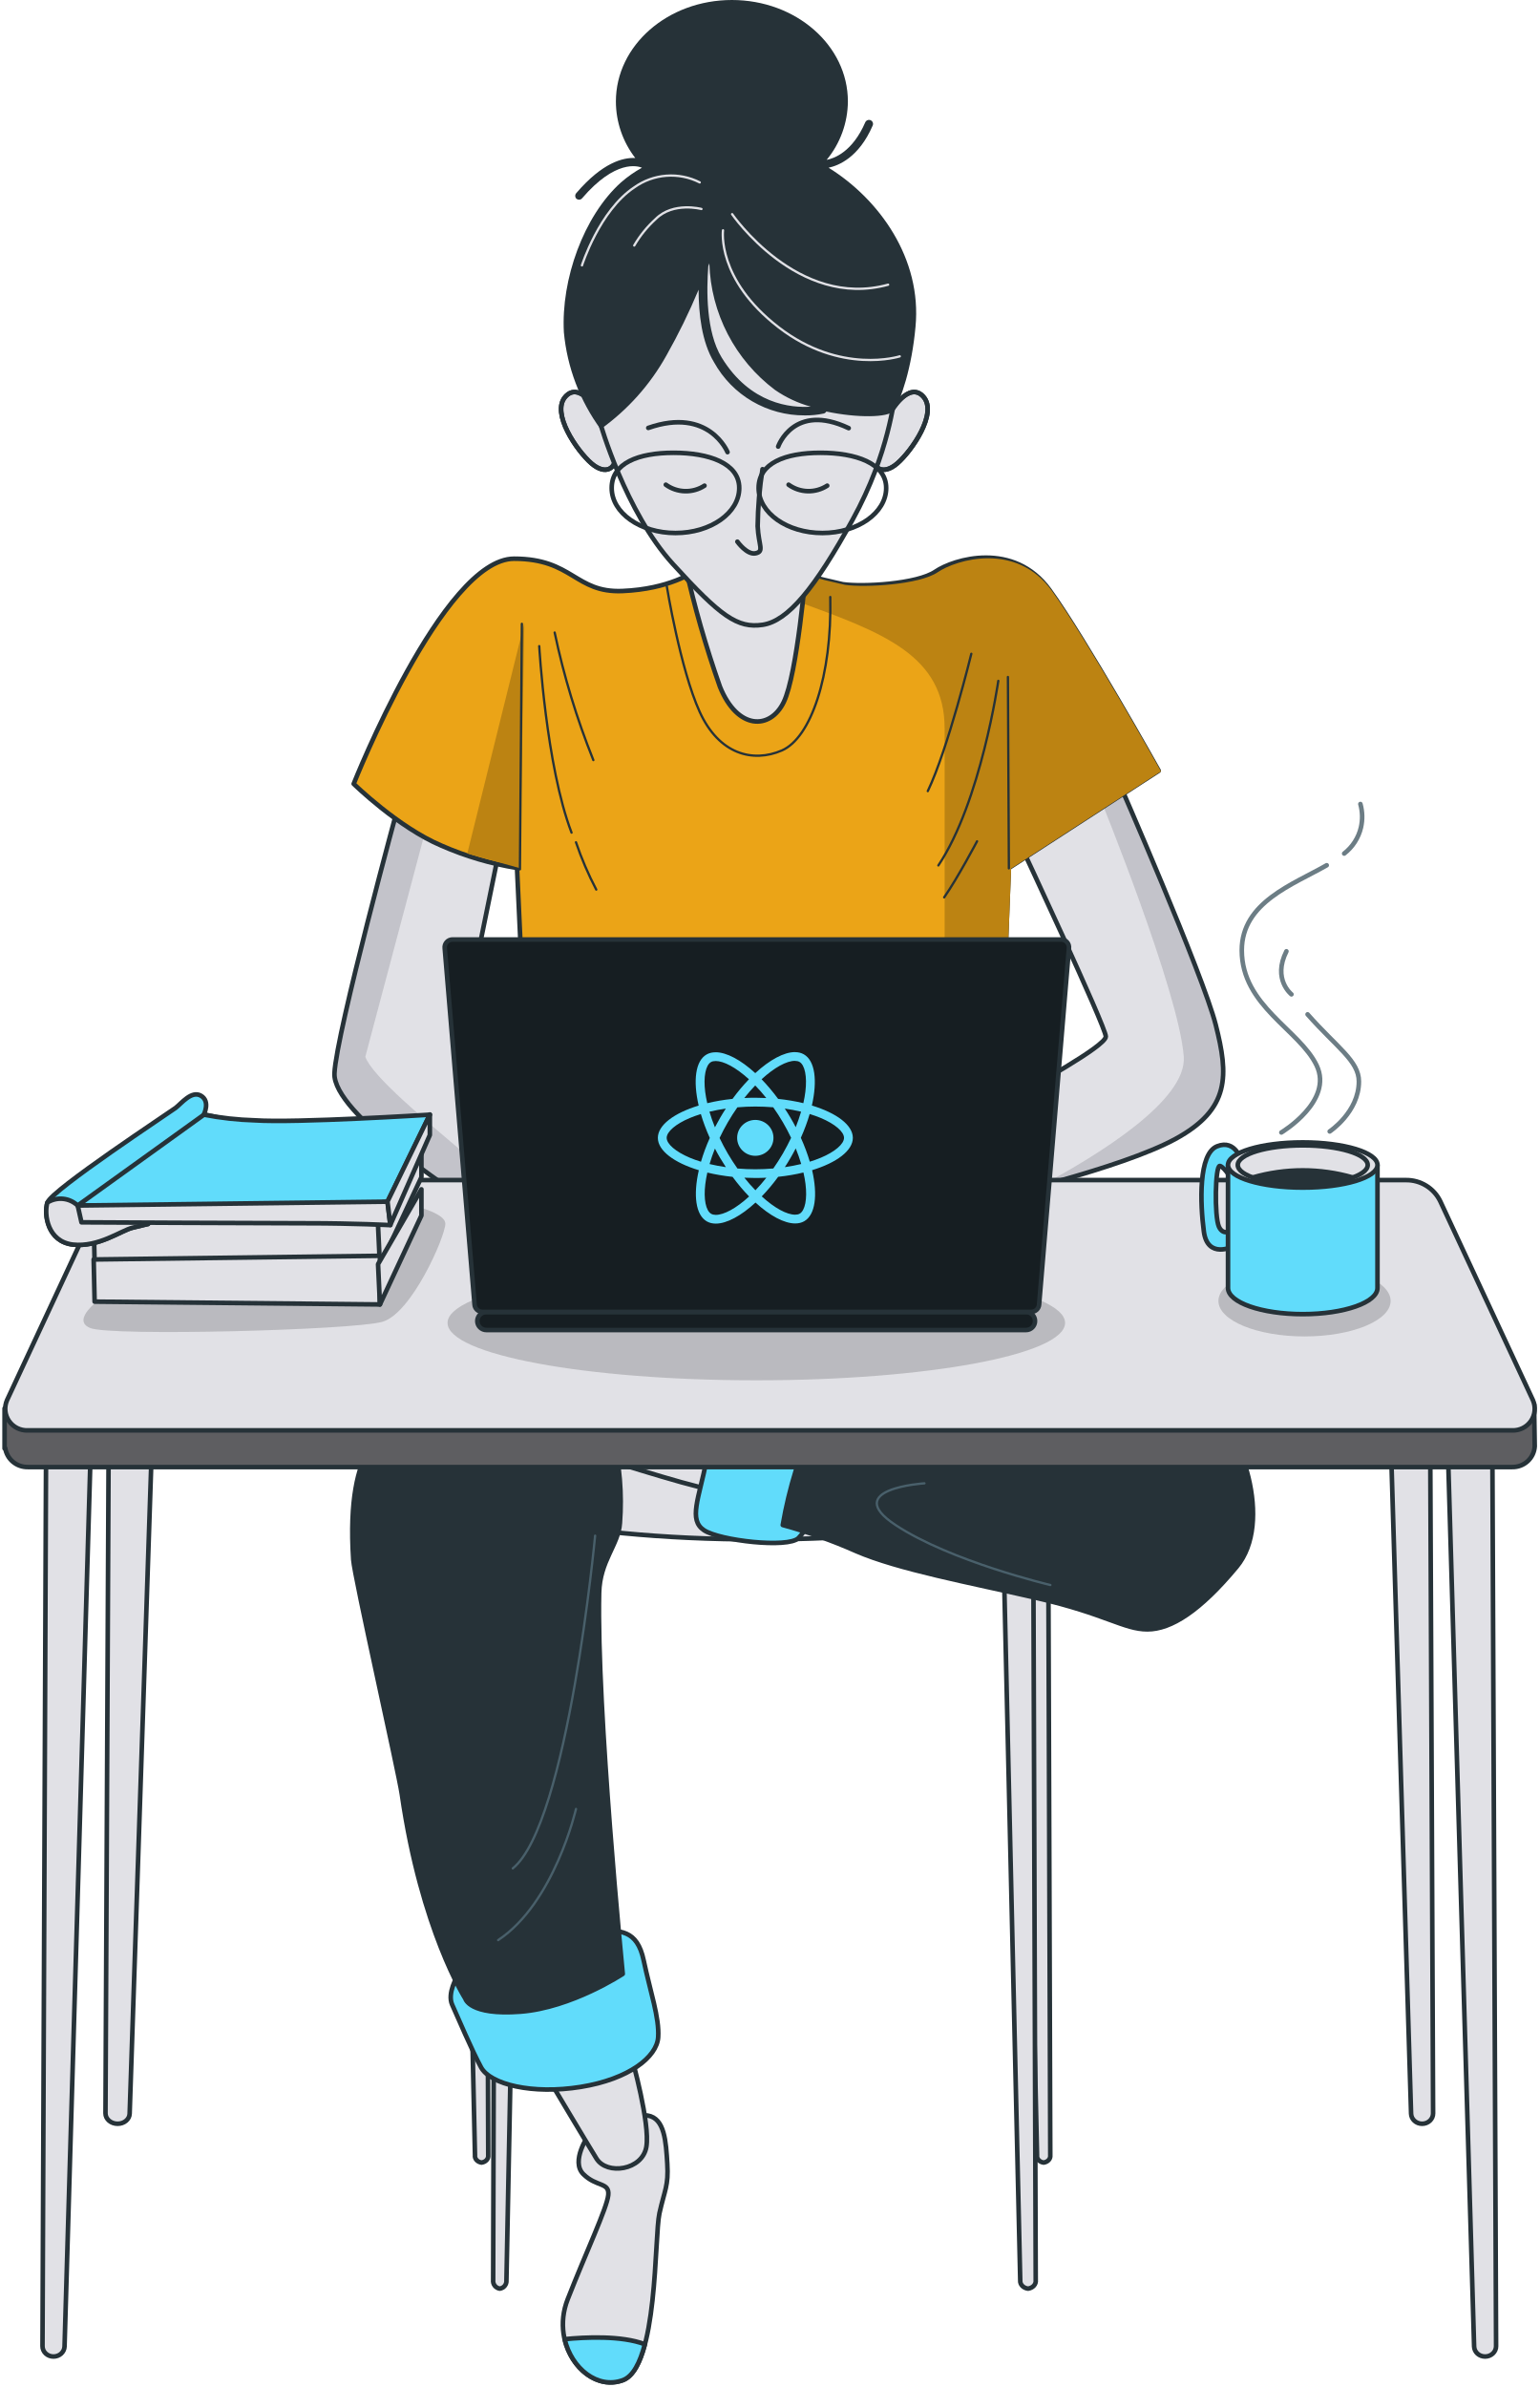
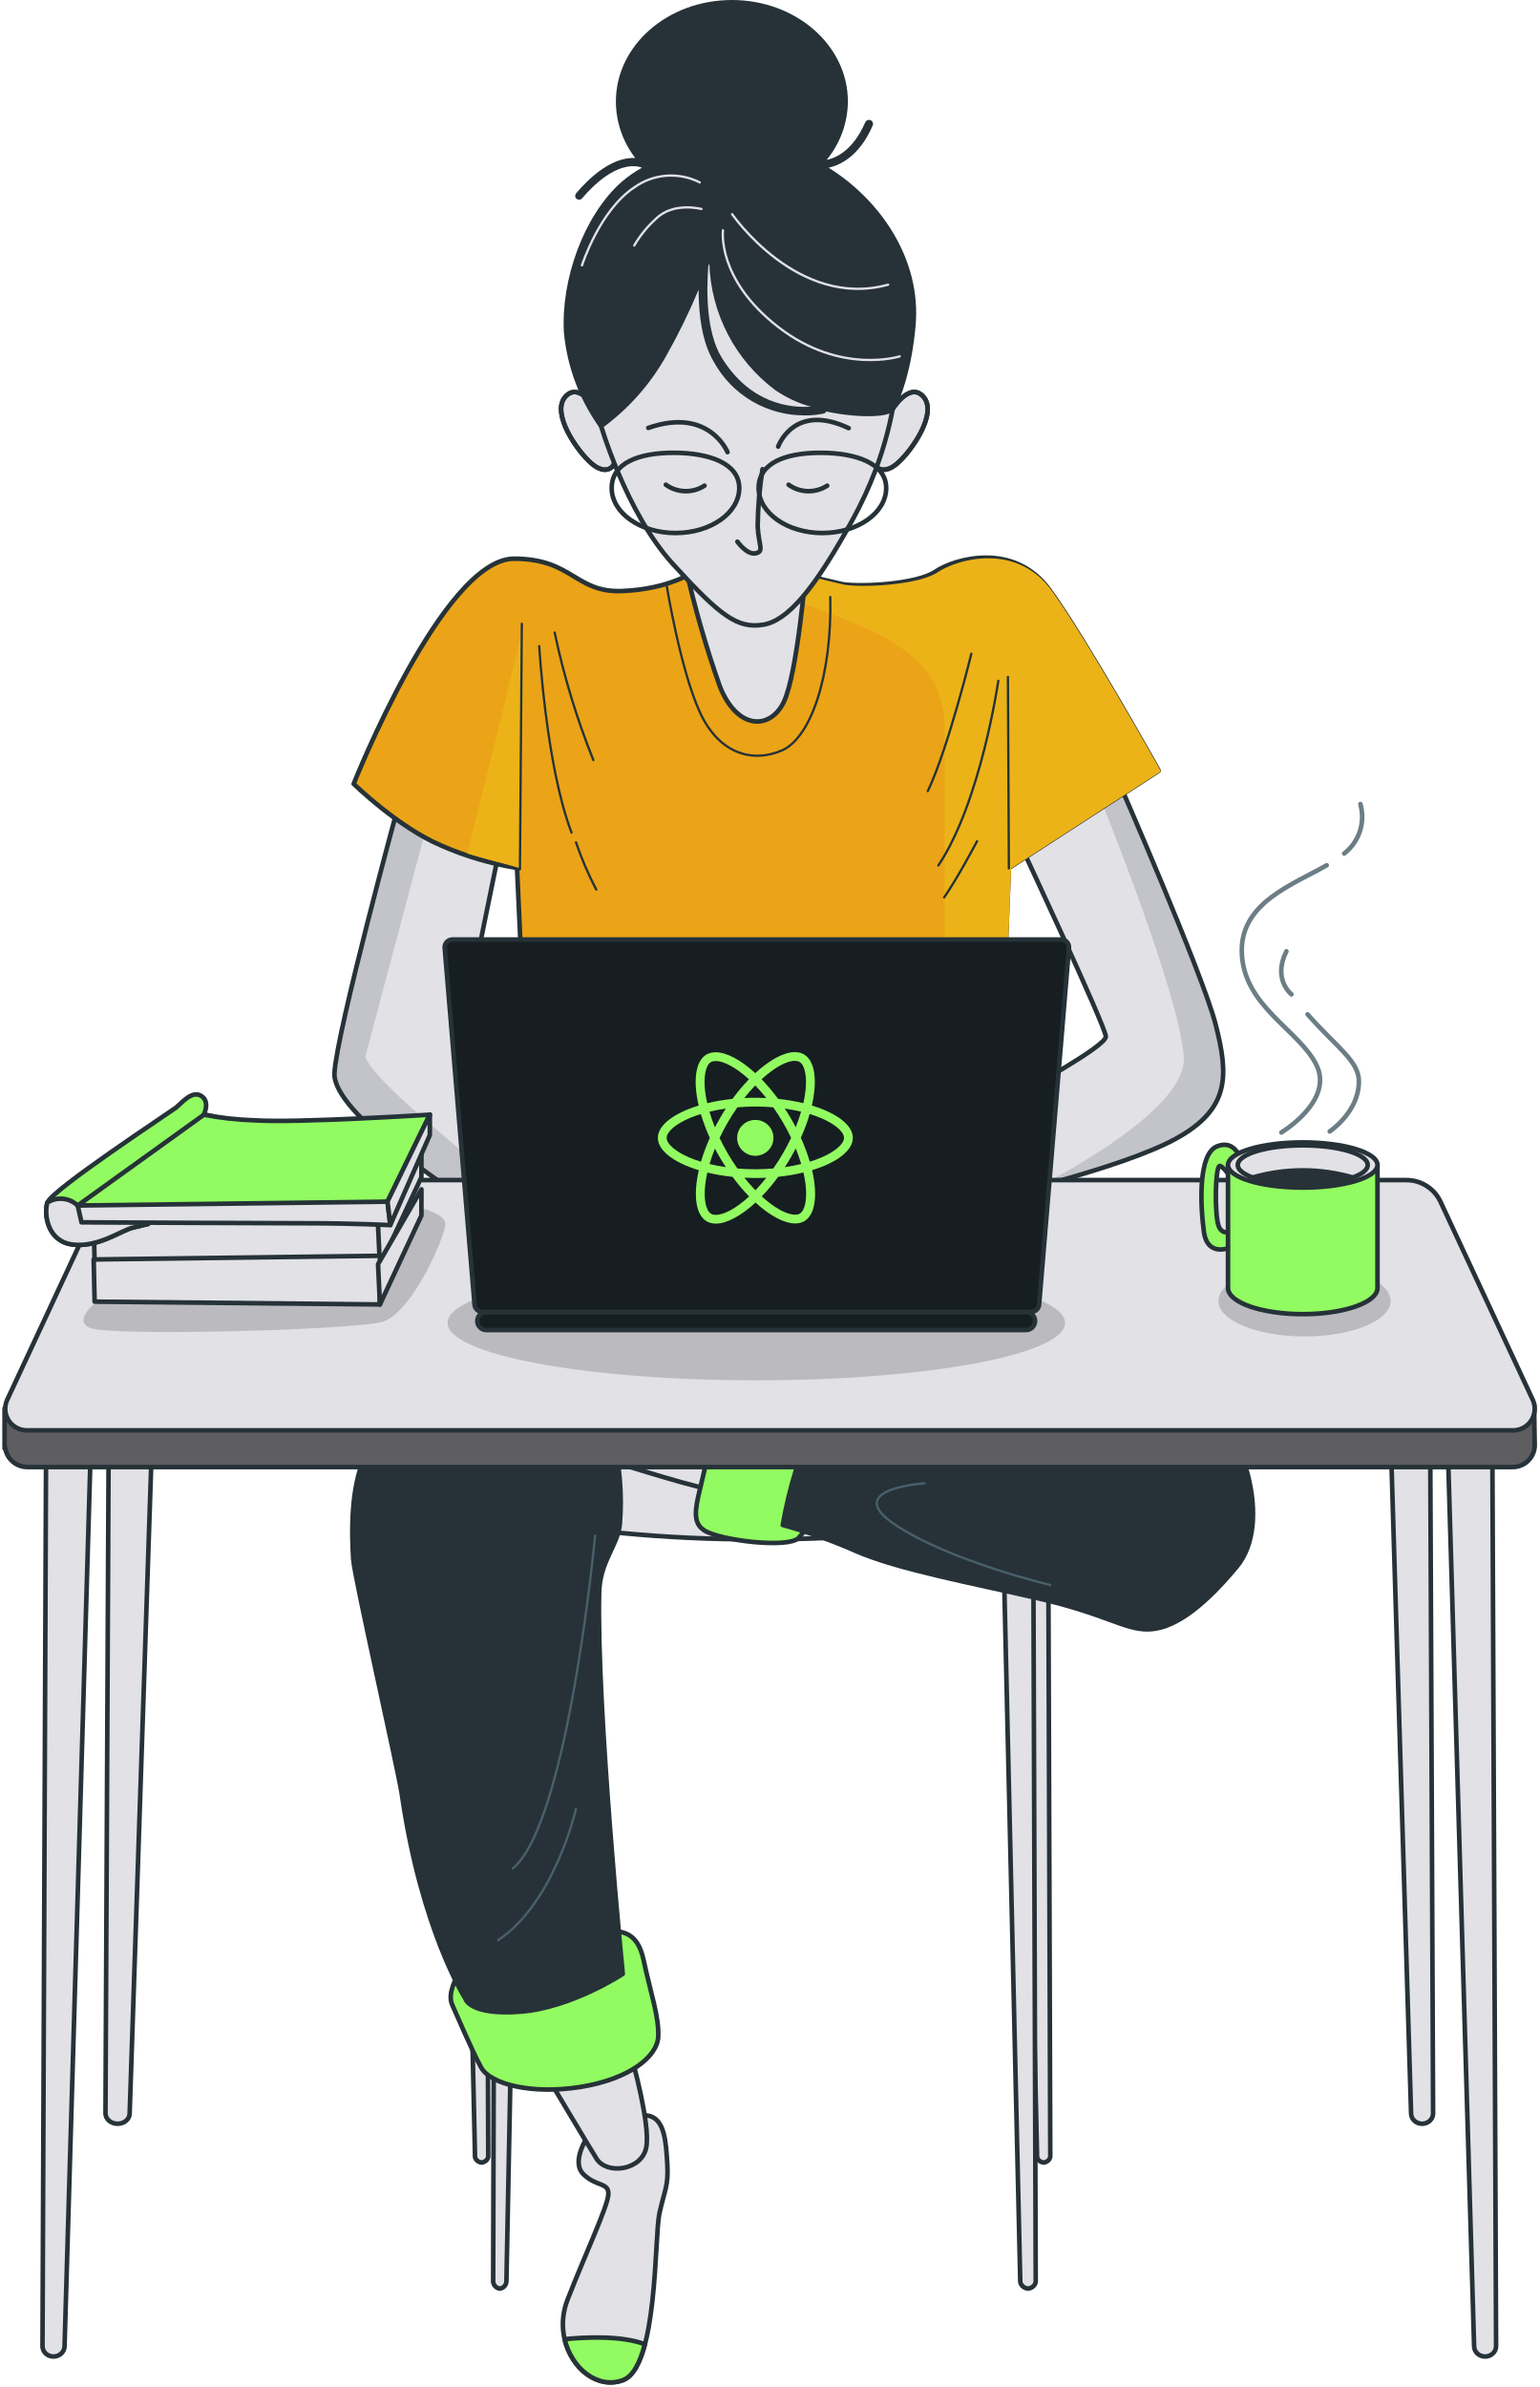
<svg xmlns="http://www.w3.org/2000/svg" width="336" height="521" viewBox="0 0 336 521" fill="none">
  <path d="M222.598 184.047C222.598 184.047 241.376 224.126 241.376 226.242C241.376 228.358 224.714 237.421 221.54 239.325C219.078 240.727 216.541 241.993 213.94 243.116L215.845 261.683C215.845 261.683 244.533 255.141 256.558 248.6C268.583 242.058 268.16 234.67 265.374 223.703C262.588 212.735 244.057 170.347 244.057 170.347L222.598 184.047Z" fill="#E1E1E6" />
  <g style="mix-blend-mode:multiply" opacity="0.5">
    <path d="M256.505 248.6C268.53 242.058 268.107 234.67 265.321 223.703C262.535 212.735 244.004 170.347 244.004 170.347L241.006 172.251L240.054 174.014C240.054 174.014 257.351 216.473 258.392 230.614C259.097 240.118 239.966 251.967 227.323 258.738C236.704 256.252 249.47 252.426 256.505 248.6Z" fill="#BBBBBF" />
  </g>
  <path d="M222.598 184.047C222.598 184.047 241.376 224.126 241.376 226.242C241.376 228.358 224.714 237.421 221.54 239.325C219.078 240.727 216.541 241.993 213.94 243.116L215.845 261.683C215.845 261.683 244.533 255.141 256.558 248.6C268.583 242.058 268.16 234.67 265.374 223.703C262.588 212.735 244.057 170.347 244.057 170.347L222.598 184.047Z" stroke="#263238" stroke-linecap="round" stroke-linejoin="round" />
  <path d="M87.11 175.196C87.11 175.196 73.41 225.395 73.004 234.264C72.599 243.134 100.211 260.625 101.216 261.683C102.221 262.741 99.647 231.179 99.647 231.179L109.01 185.334L87.11 175.196Z" fill="#E1E1E6" />
  <g style="mix-blend-mode:multiply" opacity="0.5">
    <path d="M93.388 179.304L93.088 177.946L87.11 175.196C87.11 175.196 73.41 225.395 73.004 234.264C72.599 243.134 100.211 260.625 101.216 261.683C101.622 262.106 101.463 257.381 101.128 251.544C92.911 244.579 81.115 234.776 79.74 230.65" fill="#BBBBBF" />
  </g>
  <path d="M87.11 175.196C87.11 175.196 73.41 225.395 73.004 234.264C72.599 243.134 100.211 260.625 101.216 261.683C102.221 262.741 99.647 231.179 99.647 231.179L109.01 185.334L87.11 175.196Z" stroke="#263238" stroke-linecap="round" stroke-linejoin="round" />
  <path d="M151.451 124.767C151.451 124.767 146.161 128.576 135.846 128.999C125.531 129.422 125.038 121.946 112.219 121.946C96.685 121.946 77.201 171.087 77.201 171.087C77.201 171.087 86.899 180.591 96.403 184.594C101.66 186.897 107.188 188.526 112.854 189.443L114.335 221.728H218.966L220.217 189.443L252.926 168.231C252.926 168.231 236.88 139.543 229.087 128.787C221.293 118.031 208.192 122.034 204.19 124.767C200.187 127.5 188.32 128.152 183.948 127.518C178.243 126.255 172.605 124.707 167.056 122.88C167.056 122.88 160.32 117.273 151.451 124.767Z" fill="#EBA417" stroke="#263238" stroke-linecap="round" stroke-linejoin="round" />
-   <path fill-rule="evenodd" clip-rule="evenodd" d="M113.5 189.5L114.453 136L102 186.3L113.5 189.5Z" fill="#BC8312" />
-   <path fill-rule="evenodd" clip-rule="evenodd" d="M206.192 221.862V159C206.192 143.05 192.708 138.107 174.723 131.514C168.465 129.22 161.662 126.727 154.692 123.5L154 123.363C161.833 118.258 167.547 123.015 167.547 123.015C173.097 124.842 178.734 126.39 184.439 127.652C188.812 128.287 200.678 127.634 204.681 124.901C208.684 122.168 221.784 118.166 229.578 128.922C237.371 139.677 253.417 168.365 253.417 168.365L220.709 189.577L219.457 221.862H206.192Z" fill="#BC8312" />
+   <path fill-rule="evenodd" clip-rule="evenodd" d="M113.5 189.5L114.453 136L102 186.3L113.5 189.5Z" fill="#ebb317" />
+   <path fill-rule="evenodd" clip-rule="evenodd" d="M206.192 221.862V159C206.192 143.05 192.708 138.107 174.723 131.514C168.465 129.22 161.662 126.727 154.692 123.5L154 123.363C161.833 118.258 167.547 123.015 167.547 123.015C173.097 124.842 178.734 126.39 184.439 127.652C188.812 128.287 200.678 127.634 204.681 124.901C208.684 122.168 221.784 118.166 229.578 128.922C237.371 139.677 253.417 168.365 253.417 168.365L220.709 189.577L219.457 221.862H206.192Z" fill="#ebb317" />
  <path d="M113.912 136.158L113.489 189.743" stroke="#263238" stroke-width="0.5" stroke-linecap="round" stroke-linejoin="round" />
  <path d="M117.703 141.024C117.703 141.024 119.184 167.173 124.756 181.737" stroke="#263238" stroke-width="0.5" stroke-linecap="round" stroke-linejoin="round" />
  <path d="M125.725 183.836C126.929 187.39 128.408 190.845 130.151 194.168" stroke="#263238" stroke-width="0.5" stroke-linecap="round" stroke-linejoin="round" />
  <path d="M121.07 138.062C123.072 147.57 125.898 156.886 129.516 165.903" stroke="#263238" stroke-width="0.5" stroke-linecap="round" stroke-linejoin="round" />
  <path d="M212.019 142.699C212.019 142.699 206.958 163.382 202.515 172.674" stroke="#263238" stroke-width="0.5" stroke-linecap="round" stroke-linejoin="round" />
  <path d="M220.217 189.531L220.006 147.76" stroke="#263238" stroke-width="0.5" stroke-linecap="round" stroke-linejoin="round" />
  <path d="M217.908 148.606C217.908 148.606 214.099 175.055 204.824 188.896" stroke="#263238" stroke-width="0.5" stroke-linecap="round" stroke-linejoin="round" />
  <path d="M213.27 183.624C213.27 183.624 209.039 191.647 206.094 195.861" stroke="#263238" stroke-width="0.5" stroke-linecap="round" stroke-linejoin="round" />
  <path d="M145.544 127.941C145.544 127.941 148.506 146.085 152.721 155.359C156.935 164.634 164.323 166.538 170.653 163.805C176.983 161.072 181.62 147.548 181.232 130.304" stroke="#263238" stroke-width="0.5" stroke-linecap="round" stroke-linejoin="round" />
  <path d="M130.574 89.961C130.574 89.961 126.554 83.013 123.398 86.593C120.242 90.172 125.937 98.407 129.093 101.14C132.249 103.873 134.577 102.198 134.383 99.253C134.189 96.308 130.574 89.961 130.574 89.961Z" fill="#E1E1E6" stroke="#263238" stroke-linecap="round" stroke-linejoin="round" />
  <path d="M130.574 89.961C130.574 89.961 126.554 83.013 123.398 86.593C120.242 90.172 125.937 98.407 129.093 101.14C132.249 103.873 134.577 102.198 134.383 99.253C134.189 96.308 130.574 89.961 130.574 89.961Z" stroke="#263238" stroke-linecap="round" stroke-linejoin="round" />
  <path d="M194.386 89.961C194.386 89.961 198.389 83.013 201.562 86.593C204.736 90.172 199.023 98.407 195.867 101.14C192.711 103.873 190.366 102.198 190.577 99.253C190.789 96.308 194.386 89.961 194.386 89.961Z" fill="#E1E1E6" stroke="#263238" stroke-linecap="round" stroke-linejoin="round" />
  <path d="M194.386 89.961C194.386 89.961 198.389 83.013 201.562 86.593C204.736 90.172 199.023 98.407 195.867 101.14C192.711 103.873 190.366 102.198 190.577 99.253C190.789 96.308 194.386 89.961 194.386 89.961Z" stroke="#263238" stroke-linecap="round" stroke-linejoin="round" />
  <path d="M149.547 123.304C151.538 132.307 154.076 141.181 157.146 149.876C160.955 159.362 168.114 159.362 171.076 153.243C174.038 147.125 175.925 124.326 175.925 124.326C175.925 124.326 156.088 127.094 149.547 123.304Z" fill="#E1E1E6" stroke="#263238" stroke-linecap="round" stroke-linejoin="round" />
  <path d="M130.997 92.288C130.997 92.288 136.481 111.684 146.867 123.092C157.252 134.5 160.973 137.198 166.492 136.369C172.01 135.54 177.882 128.364 186.099 113.447C194.315 98.53 194.915 87.087 195.603 86.029C196.29 84.971 193.839 63.882 182.096 54.802C170.353 45.721 157.199 41.736 145.809 51.645C134.418 61.555 127.189 77.724 130.997 92.288Z" fill="#E1E1E6" />
  <path d="M130.997 92.288C130.997 92.288 136.481 111.684 146.867 123.092C157.252 134.5 160.973 137.198 166.492 136.369C172.01 135.54 177.882 128.364 186.099 113.447C194.315 98.53 194.915 87.087 195.603 86.029C196.29 84.971 193.839 63.882 182.096 54.802C170.353 45.721 157.199 41.736 145.809 51.645C134.418 61.555 127.189 77.724 130.997 92.288Z" stroke="#263238" stroke-linecap="round" stroke-linejoin="round" />
  <path d="M166.439 102.409C165.785 106.528 165.431 110.688 165.381 114.858C165.592 119.072 166.862 120.341 164.957 120.764C163.053 121.188 160.955 118.225 160.955 118.225" stroke="#263238" stroke-linecap="round" stroke-linejoin="round" />
  <path d="M145.333 105.795C146.555 106.677 148.015 107.17 149.523 107.208C151.03 107.246 152.514 106.827 153.778 106.006" stroke="#263238" stroke-linecap="round" stroke-linejoin="round" />
  <path d="M172.134 105.795C173.353 106.676 174.811 107.168 176.315 107.205C177.819 107.243 179.3 106.825 180.562 106.006" stroke="#263238" stroke-linecap="round" stroke-linejoin="round" />
  <path d="M158.804 98.689C158.804 98.689 154.784 88.762 141.506 93.399" stroke="#263238" stroke-linecap="round" stroke-linejoin="round" />
  <path d="M169.859 97.472C169.859 97.472 173.227 87.757 185.252 93.452" stroke="#263238" stroke-linecap="round" stroke-linejoin="round" />
  <path d="M161.36 106.517C161.36 111.948 155.136 116.339 147.448 116.339C139.761 116.339 133.519 111.948 133.519 106.517C133.519 101.087 139.338 98.83 147.025 98.83C154.713 98.83 161.36 101.104 161.36 106.517Z" stroke="#263238" stroke-linecap="round" stroke-linejoin="round" />
  <path d="M193.434 106.517C193.434 111.948 187.192 116.339 179.504 116.339C171.816 116.339 165.592 111.948 165.592 106.517C165.592 101.087 171.393 98.83 179.081 98.83C186.769 98.83 193.434 101.104 193.434 106.517Z" stroke="#263238" stroke-linecap="round" stroke-linejoin="round" />
  <path d="M180.862 36.605C182.96 36.164 187.457 34.436 190.489 27.401C190.536 27.294 190.561 27.18 190.563 27.064C190.566 26.947 190.545 26.832 190.502 26.724C190.46 26.615 190.396 26.517 190.315 26.433C190.234 26.35 190.138 26.283 190.031 26.237C189.815 26.148 189.573 26.145 189.356 26.231C189.139 26.316 188.964 26.483 188.867 26.695C186.081 33.149 182.096 34.577 180.439 34.895C183.405 31.305 185.043 26.803 185.076 22.146C185.076 9.909 173.738 0 159.756 0C145.773 0 134.436 9.909 134.436 22.146C134.445 26.615 135.933 30.955 138.668 34.489C136.005 34.348 131.509 35.477 125.814 42.124C125.651 42.292 125.56 42.516 125.56 42.75C125.56 42.983 125.651 43.208 125.814 43.376C125.977 43.512 126.183 43.586 126.395 43.587C126.524 43.587 126.65 43.559 126.766 43.504C126.882 43.449 126.984 43.369 127.065 43.27C134.348 34.789 139.161 36.217 140.131 36.605C138.485 37.511 136.942 38.592 135.529 39.832C127.4 47.149 122.446 60.991 123.081 72.522C123.794 80.17 126.567 87.482 131.103 93.681C137.007 89.456 141.903 83.976 145.438 77.636C148.073 72.978 150.429 68.168 152.491 63.23C152.491 68.396 153.161 74.638 155.877 79.099C157.836 82.623 160.705 85.555 164.186 87.59C167.666 89.625 171.629 90.687 175.66 90.666C177.052 90.686 178.442 90.55 179.804 90.26C179.924 90.231 180.036 90.176 180.133 90.1C180.23 90.024 180.31 89.928 180.368 89.82C187.174 91.265 193.945 91.142 194.986 89.696C196.661 87.386 199.041 80.175 199.834 71.358C201.28 56.406 191.865 43.429 180.862 36.605ZM157.517 78.023C154.096 72.434 154.202 63.318 154.607 58.081L154.837 57.482C154.999 62.868 156.372 68.148 158.854 72.931C161.335 77.714 164.862 81.877 169.172 85.112C171.553 86.757 174.193 87.991 176.983 88.762C172.663 89.061 163.776 88.233 157.517 78.023Z" fill="#263238" />
  <path d="M157.816 50.27C157.816 50.27 156.371 60.955 169.947 71.429C183.524 81.903 196.396 77.777 196.396 77.777" stroke="#E1E1E6" stroke-width="0.5" stroke-linecap="round" stroke-linejoin="round" />
  <path d="M159.809 46.744C159.809 46.744 174.109 67.567 193.857 62.137" stroke="#E1E1E6" stroke-width="0.5" stroke-linecap="round" stroke-linejoin="round" />
  <path d="M152.738 39.814C150.483 38.669 147.957 38.165 145.435 38.358C142.913 38.551 140.493 39.433 138.438 40.907C130.839 45.968 127.03 57.922 127.03 57.922" stroke="#E1E1E6" stroke-width="0.5" stroke-linecap="round" stroke-linejoin="round" />
  <path d="M153.109 45.615C153.109 45.615 146.955 43.975 143.146 47.784C141.29 49.466 139.702 51.422 138.438 53.585" stroke="#E1E1E6" stroke-width="0.5" stroke-linecap="round" stroke-linejoin="round" />
  <path d="M23.926 269.854L23.026 461.271C23.026 461.874 23.305 462.453 23.801 462.879C24.297 463.305 24.97 463.545 25.672 463.545C26.357 463.545 27.014 463.316 27.505 462.906C27.996 462.496 28.281 461.938 28.3 461.35L34.66 270.123L23.926 269.854Z" fill="#E1E1E6" stroke="#263238" stroke-linecap="round" stroke-linejoin="round" />
  <path d="M10.062 314.308L9.277 512.077C9.275 512.376 9.335 512.672 9.455 512.949C9.575 513.225 9.753 513.477 9.976 513.688C10.2 513.9 10.466 514.067 10.759 514.18C11.052 514.294 11.366 514.351 11.683 514.349C12.304 514.35 12.901 514.123 13.35 513.717C13.798 513.311 14.063 512.757 14.089 512.171L19.853 314.56L10.062 314.308Z" fill="#E1E1E6" stroke="#263238" stroke-linecap="round" stroke-linejoin="round" />
  <path d="M311.994 269.854L312.814 461.271C312.816 461.569 312.756 461.865 312.637 462.14C312.517 462.416 312.341 462.667 312.119 462.878C311.897 463.089 311.632 463.257 311.341 463.372C311.049 463.486 310.737 463.545 310.421 463.545C309.796 463.545 309.195 463.317 308.746 462.907C308.296 462.498 308.033 461.939 308.011 461.35L302.238 270.123L311.994 269.854Z" fill="#E1E1E6" stroke="#263238" stroke-linecap="round" stroke-linejoin="round" />
  <path d="M325.744 314.308L326.563 512.077C326.565 512.376 326.504 512.672 326.384 512.949C326.264 513.225 326.087 513.477 325.863 513.688C325.639 513.9 325.373 514.067 325.08 514.18C324.787 514.294 324.474 514.351 324.157 514.349C323.538 514.349 322.942 514.123 322.496 513.716C322.051 513.31 321.789 512.756 321.768 512.171L315.987 314.56L325.744 314.308Z" fill="#E1E1E6" stroke="#263238" stroke-linecap="round" stroke-linejoin="round" />
  <path d="M108.106 322.775L107.646 497.66C107.596 498.097 107.718 498.535 107.987 498.884C108.256 499.233 108.65 499.465 109.088 499.531C109.514 499.472 109.903 499.254 110.173 498.921C110.444 498.588 110.577 498.166 110.545 497.739L113.981 322.98L108.106 322.775Z" fill="#E1E1E6" stroke="#263238" stroke-linecap="round" stroke-linejoin="round" />
  <path d="M228.75 316.425L229.254 470.426C229.297 470.799 229.17 471.171 228.899 471.466C228.628 471.762 228.235 471.957 227.8 472.012C227.366 471.957 226.974 471.761 226.706 471.465C226.439 471.17 226.316 470.797 226.364 470.426L222.916 316.552L228.75 316.425Z" fill="#E1E1E6" stroke="#263238" stroke-linecap="round" stroke-linejoin="round" />
  <path d="M106.066 316.425L106.57 470.426C106.613 470.799 106.486 471.171 106.215 471.466C105.944 471.762 105.551 471.957 105.116 472.012C104.682 471.957 104.29 471.761 104.022 471.465C103.755 471.17 103.632 470.797 103.68 470.426L100.232 316.552L106.066 316.425Z" fill="#E1E1E6" stroke="#263238" stroke-linecap="round" stroke-linejoin="round" />
  <path d="M225.503 322.775L226.076 497.66C226.135 498.097 225.992 498.535 225.679 498.884C225.365 499.233 224.905 499.465 224.395 499.531C223.899 499.469 223.448 499.25 223.133 498.918C222.818 498.586 222.662 498.165 222.695 497.739L218.686 322.98L225.503 322.775Z" fill="#E1E1E6" stroke="#263238" stroke-linecap="round" stroke-linejoin="round" />
  <path d="M165.706 336C207.93 336 242.158 328.227 242.158 318.638C242.158 309.049 207.93 301.276 165.706 301.276C123.483 301.276 89.255 309.049 89.255 318.638C89.255 328.227 123.483 336 165.706 336Z" fill="#E1E1E6" stroke="#263238" stroke-linecap="round" stroke-linejoin="round" />
  <path d="M128.477 466.018C128.477 466.018 124.474 471.72 127.343 474.554C130.212 477.388 133.064 476.261 132.772 479.112C132.48 481.963 127.91 491.626 123.907 501.869C119.904 512.112 128.202 522.355 135.933 519.521C143.664 516.687 142.805 488.212 143.939 483.09C145.073 477.969 145.949 477.115 145.657 472.284C145.365 467.452 145.09 462.331 141.362 461.75C137.634 461.17 130.195 464.038 128.477 466.018Z" fill="#E1E1E6" stroke="#263238" stroke-linecap="round" stroke-linejoin="round" />
-   <path d="M140.761 511.668C135.607 509.722 127.704 510.115 123.254 510.559C124.749 516.995 130.47 521.519 135.933 519.521C138.218 518.685 139.713 515.646 140.761 511.668Z" fill="#61DCFB" stroke="#263238" stroke-linecap="round" stroke-linejoin="round" />
+   <path d="M140.761 511.668C135.607 509.722 127.704 510.115 123.254 510.559C124.749 516.995 130.47 521.519 135.933 519.521C138.218 518.685 139.713 515.646 140.761 511.668Z" fill="#92fb61" stroke="#263238" stroke-linecap="round" stroke-linejoin="round" />
  <path d="M119.612 453.505C119.612 453.505 127.91 467.452 130.195 471.14C132.48 474.827 140.228 473.701 141.087 468.579C141.946 463.458 137.926 449.237 137.926 449.237L120.746 453.505H119.612Z" fill="#E1E1E6" stroke="#263238" stroke-linecap="round" stroke-linejoin="round" />
-   <path d="M99.855 431.312C99.855 431.312 97.553 435.016 98.704 437.577C99.855 440.138 102.999 447.53 105.009 451.234C107.019 454.939 116.176 457.21 126.759 455.502C137.342 453.795 143.372 448.947 143.664 444.679C143.956 440.411 141.946 434.726 140.503 427.897C139.06 421.069 135.349 421.359 130.195 421.359C125.041 421.359 104.15 427.334 99.855 431.312Z" fill="#61DCFB" stroke="#263238" stroke-linecap="round" stroke-linejoin="round" />
+   <path d="M99.855 431.312C99.855 431.312 97.553 435.016 98.704 437.577C99.855 440.138 102.999 447.53 105.009 451.234C107.019 454.939 116.176 457.21 126.759 455.502C137.342 453.795 143.372 448.947 143.664 444.679C143.956 440.411 141.946 434.726 140.503 427.897C139.06 421.069 135.349 421.359 130.195 421.359C125.041 421.359 104.15 427.334 99.855 431.312Z" fill="#92fb61" stroke="#263238" stroke-linecap="round" stroke-linejoin="round" />
  <path d="M130.779 347.66C130.934 340.661 135.005 337.212 135.315 332.415C135.799 326.073 135.272 319.695 133.751 313.516L125.917 302.881C103.377 303.171 87.227 303.547 86.97 303.632C86.111 303.905 85.526 308.753 84.96 312.731C84.96 312.731 75.39 313.943 77.108 340.404C77.349 344.092 87.004 386.754 87.708 391.62C92.004 421.342 101.573 436.228 101.573 436.228C101.573 436.228 102.432 439.933 113.599 439.079C124.766 438.226 135.933 430.834 135.933 430.834C135.933 430.834 130.195 372.977 130.779 347.66Z" fill="#263238" stroke="#263238" stroke-linecap="round" stroke-linejoin="round" />
  <path d="M104.425 313.516C111.966 313.902 119.449 315.046 126.759 316.931C136.5 319.782 153.68 325.467 157.683 325.467C161.686 325.467 160.552 310.665 160.552 307.832C160.552 304.998 109.012 303.273 102.707 303.273C96.402 303.273 104.425 313.516 104.425 313.516Z" fill="#E1E1E6" stroke="#263238" stroke-linecap="round" stroke-linejoin="round" />
-   <path d="M160.552 307.832C160.552 307.832 155.965 310.102 154.247 318.638C152.529 327.174 150.244 331.732 153.68 334.003C157.116 336.273 172.012 337.98 174.296 335.71C176.581 333.439 182.887 322.052 184.038 314.66C185.189 307.268 160.552 307.832 160.552 307.832Z" fill="#61DCFB" stroke="#263238" stroke-linecap="round" stroke-linejoin="round" />
+   <path d="M160.552 307.832C160.552 307.832 155.965 310.102 154.247 318.638C152.529 327.174 150.244 331.732 153.68 334.003C157.116 336.273 172.012 337.98 174.296 335.71C176.581 333.439 182.887 322.052 184.038 314.66C185.189 307.268 160.552 307.832 160.552 307.832Z" fill="#92fb61" stroke="#263238" stroke-linecap="round" stroke-linejoin="round" />
  <path d="M180.018 310.665C177.355 313.702 175.228 317.166 173.73 320.908C172.515 324.826 171.557 328.818 170.861 332.859C176.342 334.352 181.7 336.258 186.89 338.561C196.064 342.538 211.526 345.389 226.404 348.804C241.282 352.218 245.302 355.632 250.456 355.632C255.61 355.632 261.916 351.638 269.939 341.975C277.962 332.312 271.073 311.809 263.067 305.544C255.061 299.279 212.093 294.174 206.372 295.881C200.651 297.589 180.018 310.665 180.018 310.665Z" fill="#263238" stroke="#263238" stroke-linecap="round" stroke-linejoin="round" />
  <path d="M129.903 335.181C129.903 335.181 123.993 398.022 111.932 407.804" stroke="#49606B" stroke-width="0.5" stroke-linecap="round" stroke-linejoin="round" />
  <path d="M125.728 394.829C125.728 394.829 121.038 415.315 108.737 423.459" stroke="#49606B" stroke-width="0.5" stroke-linecap="round" stroke-linejoin="round" />
  <path d="M201.785 323.76C201.785 323.76 183.454 324.903 195.48 332.859C207.506 340.814 229.273 345.953 229.273 345.953" stroke="#49606B" stroke-width="0.5" stroke-linecap="round" stroke-linejoin="round" />
  <path d="M334.863 306.466L328.678 300.934L314.384 270.205C313.706 268.807 312.641 267.63 311.315 266.811C309.988 265.991 308.455 265.564 306.893 265.579H29.261C27.697 265.561 26.16 265.987 24.83 266.806C23.5 267.626 22.433 268.805 21.754 270.205L3.938 308.48L1 307.405V316.162L1.137 316.06C1.312 317.228 1.909 318.294 2.817 319.057C3.724 319.82 4.88 320.23 6.068 320.208H330.069C331.321 320.237 332.535 319.781 333.455 318.937C334.375 318.093 334.929 316.927 335 315.684L334.863 306.466Z" fill="#5E5E61" stroke="#263238" stroke-linecap="round" stroke-linejoin="round" />
  <path d="M330.069 312.202H6.068C5.266 312.234 4.469 312.062 3.751 311.704C3.034 311.346 2.419 310.812 1.966 310.154C1.513 309.495 1.235 308.733 1.159 307.939C1.084 307.144 1.212 306.344 1.533 305.612L21.754 262.199C22.43 260.795 23.496 259.614 24.827 258.794C26.157 257.974 27.696 257.55 29.262 257.572H306.893C308.456 257.554 309.991 257.979 311.318 258.799C312.646 259.618 313.709 260.798 314.384 262.199L334.605 305.612C334.926 306.344 335.054 307.144 334.978 307.939C334.903 308.733 334.625 309.495 334.172 310.154C333.718 310.812 333.104 311.346 332.387 311.704C331.669 312.062 330.872 312.234 330.069 312.202Z" fill="#E1E1E6" stroke="#263238" stroke-linecap="round" stroke-linejoin="round" />
  <g style="mix-blend-mode:multiply" opacity="0.5">
    <path d="M22.475 283.043C22.475 283.043 15.139 288.045 19.726 289.872C24.314 291.699 77.04 290.333 83.465 288.506C89.89 286.68 97.209 269.83 97.209 267.098C97.209 264.367 87.966 262.403 84.564 262.25C81.163 262.096 36.219 264.811 36.219 264.811L22.475 283.043Z" fill="#A8A8A8" />
  </g>
  <g style="mix-blend-mode:multiply" opacity="0.5">
    <path d="M284.748 291.699C295.128 291.699 303.543 288.229 303.543 283.948C303.543 279.668 295.128 276.197 284.748 276.197C274.368 276.197 265.953 279.668 265.953 283.948C265.953 288.229 274.368 291.699 284.748 291.699Z" fill="#A8A8A8" />
  </g>
  <g style="mix-blend-mode:multiply" opacity="0.5">
    <path d="M165.088 301.276C202.311 301.276 232.486 295.666 232.486 288.745C232.486 281.825 202.311 276.215 165.088 276.215C127.865 276.215 97.69 281.825 97.69 288.745C97.69 295.666 127.865 301.276 165.088 301.276Z" fill="#A8A8A8" />
  </g>
-   <path d="M271.004 253.458C271.004 253.458 269.767 248.558 265.661 250.197C261.555 251.836 261.967 262.66 262.775 268.788C263.582 274.917 269.148 272.049 269.148 272.049V268.379C269.148 268.379 267.104 270.001 266.073 267.764C265.042 265.528 265.249 254.277 266.279 254.482C267.31 254.687 269.355 258.153 269.355 258.153C269.355 258.153 269.973 257.76 271.004 253.458Z" fill="#61DCFB" stroke="#263238" stroke-linecap="round" stroke-linejoin="round" />
-   <path d="M268.049 254.277V281.114C268.049 284.272 275.35 286.833 284.37 286.833C293.389 286.833 300.674 284.272 300.674 281.114V254.277H268.049Z" fill="#61DCFB" stroke="#263238" stroke-linecap="round" stroke-linejoin="round" />
+   <path d="M271.004 253.458C271.004 253.458 269.767 248.558 265.661 250.197C261.555 251.836 261.967 262.66 262.775 268.788C263.582 274.917 269.148 272.049 269.148 272.049V268.379C269.148 268.379 267.104 270.001 266.073 267.764C265.042 265.528 265.249 254.277 266.279 254.482C267.31 254.687 269.355 258.153 269.355 258.153C269.355 258.153 269.973 257.76 271.004 253.458Z" fill="#92fb61" stroke="#263238" stroke-linecap="round" stroke-linejoin="round" />
+   <path d="M268.049 254.277V281.114C268.049 284.272 275.35 286.833 284.37 286.833C293.389 286.833 300.674 284.272 300.674 281.114V254.277H268.049Z" fill="#92fb61" stroke="#263238" stroke-linecap="round" stroke-linejoin="round" />
  <path d="M300.674 254.277C300.674 257.009 293.372 259.211 284.37 259.211C275.367 259.211 268.049 257.009 268.049 254.277C268.049 251.546 275.35 249.344 284.37 249.344C293.389 249.344 300.674 251.563 300.674 254.277Z" fill="#E1E1E6" stroke="#263238" stroke-linecap="round" stroke-linejoin="round" />
  <path d="M298.543 254.277C298.543 256.65 292.187 258.562 284.37 258.562C276.553 258.562 270.179 256.65 270.179 254.277C270.179 251.904 276.536 249.992 284.37 249.992C292.204 249.992 298.543 251.904 298.543 254.277Z" fill="#E1E1E6" stroke="#263238" stroke-linecap="round" stroke-linejoin="round" />
  <path d="M273.426 257.009C280.567 259.08 288.155 259.08 295.297 257.009C288.155 254.938 280.567 254.938 273.426 257.009Z" fill="#263238" stroke="#263238" stroke-linecap="round" stroke-linejoin="round" />
  <path d="M20.448 266.535L20.654 275.719L82.932 276.334V265.715L20.448 266.535Z" fill="#E1E1E6" stroke="#263238" stroke-linecap="round" stroke-linejoin="round" />
  <path d="M82.932 276.334L91.986 256.941V251.222L82.52 267.559L82.932 276.334Z" fill="#E1E1E6" stroke="#263238" stroke-linecap="round" stroke-linejoin="round" />
  <path d="M20.448 274.9L20.654 284.102L82.932 284.716V274.098L20.448 274.9Z" fill="#E1E1E6" stroke="#263238" stroke-linecap="round" stroke-linejoin="round" />
  <path d="M82.932 284.716L91.986 265.306V259.587L82.52 275.924L82.932 284.716Z" fill="#E1E1E6" stroke="#263238" stroke-linecap="round" stroke-linejoin="round" />
-   <path d="M44.5 243.249C44.5 243.249 45.943 240.398 43.882 239.169C41.82 237.94 39.569 240.876 38.333 241.815C37.096 242.754 11.205 259.791 10.38 262.455C9.556 265.118 10.38 270.991 15.93 271.639C21.479 272.288 26.41 268.583 28.884 267.969C31.357 267.354 32.319 267.149 32.319 267.149L49.379 244.273L44.5 243.249Z" fill="#61DCFB" stroke="#263238" stroke-linecap="round" stroke-linejoin="round" />
+   <path d="M44.5 243.249C44.5 243.249 45.943 240.398 43.882 239.169C41.82 237.94 39.569 240.876 38.333 241.815C37.096 242.754 11.205 259.791 10.38 262.455C9.556 265.118 10.38 270.991 15.93 271.639C21.479 272.288 26.41 268.583 28.884 267.969C31.357 267.354 32.319 267.149 32.319 267.149L49.379 244.273L44.5 243.249Z" fill="#92fb61" stroke="#263238" stroke-linecap="round" stroke-linejoin="round" />
  <path d="M15.93 271.656C21.479 272.271 26.41 268.601 28.883 267.986C31.357 267.371 32.319 267.167 32.319 267.167L32.938 266.33L16.909 263.086C16.037 262.271 14.917 261.767 13.725 261.656C12.533 261.545 11.338 261.832 10.329 262.472C9.556 265.101 10.38 271.025 15.93 271.656Z" fill="#E1E1E6" stroke="#263238" stroke-linecap="round" stroke-linejoin="round" />
-   <path d="M16.96 263.121H65.065C80.08 263.121 84.599 262.301 84.599 262.301L93.842 243.3C93.842 243.3 64.635 245.144 55.616 244.529C51.889 244.423 48.177 244.012 44.517 243.3L16.96 263.121Z" fill="#61DCFB" stroke="#263238" stroke-linecap="round" stroke-linejoin="round" />
+   <path d="M16.96 263.121H65.065C80.08 263.121 84.599 262.301 84.599 262.301L93.842 243.3C93.842 243.3 64.635 245.144 55.616 244.529C51.889 244.423 48.177 244.012 44.517 243.3L16.96 263.121Z" fill="#92fb61" stroke="#263238" stroke-linecap="round" stroke-linejoin="round" />
  <path d="M16.96 263.121L17.785 266.791C17.785 266.791 56.836 266.996 67.109 266.996C77.383 266.996 85.2 267.406 85.2 267.406L84.582 262.284L16.96 263.121Z" fill="#E1E1E6" stroke="#263238" stroke-linecap="round" stroke-linejoin="round" />
  <path d="M85.2 267.354L93.824 247.739V243.249L84.581 262.25L85.2 267.354Z" fill="#E1E1E6" stroke="#263238" stroke-linecap="round" stroke-linejoin="round" />
  <path d="M223.947 290.299H106.177C105.916 290.301 105.657 290.252 105.416 290.154C105.174 290.057 104.954 289.912 104.769 289.73C104.584 289.547 104.437 289.33 104.336 289.091C104.236 288.851 104.184 288.595 104.184 288.336C104.184 288.076 104.236 287.82 104.336 287.58C104.437 287.341 104.584 287.124 104.769 286.941C104.954 286.759 105.174 286.614 105.416 286.517C105.657 286.419 105.916 286.37 106.177 286.372H223.947C224.207 286.37 224.465 286.419 224.706 286.517C224.947 286.615 225.165 286.759 225.349 286.942C225.533 287.125 225.679 287.342 225.777 287.582C225.876 287.821 225.925 288.077 225.923 288.336C225.925 288.594 225.876 288.85 225.777 289.09C225.679 289.329 225.533 289.546 225.349 289.729C225.165 289.912 224.947 290.056 224.706 290.154C224.465 290.252 224.207 290.301 223.947 290.299Z" fill="#161E22" stroke="#263238" stroke-linecap="round" stroke-linejoin="round" />
  <path d="M225.081 286.338H105.301C104.863 286.339 104.441 286.173 104.121 285.875C103.802 285.576 103.609 285.168 103.583 284.733L97.072 206.971C97.042 206.731 97.065 206.487 97.138 206.255C97.211 206.024 97.333 205.81 97.496 205.63C97.658 205.449 97.858 205.304 98.081 205.206C98.304 205.108 98.546 205.058 98.79 205.059H231.61C231.854 205.058 232.095 205.108 232.318 205.206C232.542 205.304 232.741 205.449 232.904 205.63C233.066 205.81 233.188 206.024 233.261 206.255C233.334 206.487 233.357 206.731 233.328 206.971L226.816 284.733C226.79 285.171 226.595 285.582 226.272 285.881C225.949 286.179 225.522 286.343 225.081 286.338Z" fill="#161E22" stroke="#263238" stroke-linecap="round" stroke-linejoin="round" />
  <path d="M293.407 186.298C295.244 184.873 296.535 182.867 297.066 180.613C297.452 178.922 297.411 177.162 296.946 175.491" stroke="#6C7D85" stroke-linecap="round" stroke-linejoin="round" />
  <path d="M279.697 247.176C279.697 247.176 291.122 240.347 287.394 232.545C283.666 224.743 271.055 219.571 271.055 207.415C271.055 196.933 282.274 193.058 289.593 188.858" stroke="#6C7D85" stroke-linecap="round" stroke-linejoin="round" />
  <path d="M290.246 246.954C290.246 246.954 296.619 242.737 296.619 236.045C296.619 231.555 291.792 228.619 285.418 221.397" stroke="#6C7D85" stroke-linecap="round" stroke-linejoin="round" />
  <path d="M281.897 217.027C281.897 217.027 277.72 213.766 280.797 207.637" stroke="#6C7D85" stroke-linecap="round" stroke-linejoin="round" />
-   <path fill-rule="evenodd" clip-rule="evenodd" d="M177.213 241.296C182.626 242.933 186.157 245.572 186.157 248.357C186.157 251.133 182.644 253.772 177.265 255.408C178.523 260.841 177.976 265.168 175.538 266.556C174.966 266.882 174.306 267.036 173.577 267.036C171.192 267.036 168.068 265.374 164.911 262.477C161.753 265.391 158.629 267.07 156.244 267.07C155.515 267.07 154.855 266.916 154.292 266.59C151.845 265.202 151.29 260.867 152.539 255.417C147.126 253.78 143.595 251.141 143.595 248.357C143.595 245.58 147.108 242.95 152.504 241.305C151.246 235.872 151.793 231.545 154.231 230.157C154.803 229.832 155.463 229.677 156.192 229.677V229.669C158.577 229.669 161.701 231.331 164.858 234.227C168.016 231.314 171.14 229.635 173.525 229.635V229.643C174.242 229.644 174.898 229.799 175.46 230.123C177.907 231.511 178.462 235.847 177.213 241.296ZM173.517 231.545C171.712 231.55 169.062 232.972 166.238 235.564C167.461 236.823 168.676 238.263 169.847 239.848C171.799 240.054 173.656 240.371 175.356 240.782C175.547 239.917 175.703 239.068 175.798 238.263C176.198 234.99 175.686 232.445 174.506 231.777C174.237 231.631 173.916 231.554 173.517 231.554V231.545ZM163.479 235.572C160.651 232.993 157.987 231.58 156.192 231.58V231.588C155.792 231.588 155.454 231.657 155.194 231.811C154.023 232.488 153.519 235.033 153.927 238.306C154.031 239.103 154.179 239.934 154.378 240.791C156.079 240.371 157.935 240.054 159.896 239.848C161.05 238.263 162.264 236.832 163.479 235.572ZM173.69 246.026C174.141 244.886 174.54 243.747 174.861 242.641C173.725 242.367 172.536 242.144 171.304 241.965C171.73 242.616 172.155 243.284 172.554 243.97C172.962 244.655 173.335 245.34 173.69 246.026ZM168.797 255.04C169.517 254.02 170.211 252.924 170.888 251.767C171.539 250.644 172.137 249.496 172.684 248.348C172.137 247.2 171.539 246.06 170.879 244.938C170.203 243.79 169.5 242.701 168.78 241.682C167.496 241.579 166.186 241.519 164.876 241.519C163.557 241.519 162.247 241.579 160.954 241.69C160.234 242.71 159.54 243.807 158.864 244.963C158.213 246.086 157.606 247.234 157.068 248.382C157.614 249.53 158.213 250.67 158.872 251.793C159.549 252.941 160.252 254.029 160.972 255.049C162.256 255.151 163.566 255.211 164.876 255.211C166.195 255.211 167.505 255.151 168.797 255.04ZM174.888 254.063C174.558 252.949 174.159 251.801 173.69 250.653C173.335 251.338 172.962 252.032 172.562 252.718C172.163 253.412 171.738 254.089 171.313 254.749C172.554 254.569 173.751 254.337 174.888 254.063ZM162.481 257.054C163.28 258.056 164.086 258.973 164.893 259.795C165.691 258.973 166.498 258.056 167.279 257.054C166.49 257.096 165.683 257.114 164.867 257.114C164.06 257.114 163.262 257.088 162.481 257.054ZM154.882 254.072C156.018 254.346 157.207 254.569 158.439 254.749C158.013 254.097 157.597 253.429 157.189 252.744C156.781 252.058 156.408 251.373 156.053 250.687C155.602 251.827 155.203 252.966 154.882 254.072ZM167.262 239.66C166.463 238.657 165.657 237.74 164.85 236.918C164.052 237.74 163.245 238.657 162.464 239.66C163.253 239.617 164.06 239.6 164.876 239.6C165.683 239.6 166.481 239.625 167.262 239.66ZM157.181 243.995C157.58 243.301 158.005 242.624 158.43 241.965C157.189 242.144 155.992 242.376 154.855 242.641C155.185 243.755 155.584 244.903 156.053 246.052C156.408 245.366 156.781 244.681 157.181 243.995ZM145.521 248.357C145.521 249.702 147.507 251.398 150.578 252.692C151.333 253.009 152.149 253.301 153.008 253.566C153.493 251.895 154.135 250.156 154.934 248.374C154.127 246.583 153.476 244.835 152.982 243.156C152.14 243.421 151.325 243.704 150.578 244.021C147.507 245.306 145.521 247.011 145.521 248.357ZM153.953 258.45C153.554 261.723 154.066 264.268 155.246 264.937C155.506 265.082 155.836 265.159 156.226 265.168C158.031 265.168 160.686 263.746 163.514 261.149C162.291 259.89 161.076 258.45 159.905 256.865C157.953 256.659 156.096 256.342 154.396 255.931C154.205 256.796 154.049 257.645 153.953 258.45ZM174.558 264.902C175.729 264.225 176.232 261.681 175.824 258.407C175.729 257.611 175.573 256.779 175.373 255.914C173.673 256.334 171.816 256.651 169.856 256.856C168.702 258.442 167.487 259.873 166.273 261.132C169.101 263.711 171.764 265.125 173.56 265.125C173.959 265.125 174.298 265.056 174.558 264.902ZM176.761 253.558C177.603 253.292 178.418 253.009 179.165 252.692C182.236 251.407 184.222 249.702 184.231 248.357C184.231 247.011 182.244 245.315 179.173 244.021C178.41 243.704 177.594 243.413 176.735 243.147C176.25 244.818 175.608 246.557 174.809 248.339C175.616 250.13 176.267 251.878 176.761 253.558ZM168.832 248.357C168.832 250.519 167.057 252.272 164.867 252.272C162.677 252.272 160.902 250.519 160.902 248.357C160.902 246.194 162.677 244.441 164.867 244.441C167.057 244.441 168.832 246.194 168.832 248.357Z" fill="#61DCFB" />
+   <path fill-rule="evenodd" clip-rule="evenodd" d="M177.213 241.296C182.626 242.933 186.157 245.572 186.157 248.357C186.157 251.133 182.644 253.772 177.265 255.408C178.523 260.841 177.976 265.168 175.538 266.556C174.966 266.882 174.306 267.036 173.577 267.036C171.192 267.036 168.068 265.374 164.911 262.477C161.753 265.391 158.629 267.07 156.244 267.07C155.515 267.07 154.855 266.916 154.292 266.59C151.845 265.202 151.29 260.867 152.539 255.417C147.126 253.78 143.595 251.141 143.595 248.357C143.595 245.58 147.108 242.95 152.504 241.305C151.246 235.872 151.793 231.545 154.231 230.157C154.803 229.832 155.463 229.677 156.192 229.677V229.669C158.577 229.669 161.701 231.331 164.858 234.227C168.016 231.314 171.14 229.635 173.525 229.635V229.643C174.242 229.644 174.898 229.799 175.46 230.123C177.907 231.511 178.462 235.847 177.213 241.296ZM173.517 231.545C171.712 231.55 169.062 232.972 166.238 235.564C167.461 236.823 168.676 238.263 169.847 239.848C171.799 240.054 173.656 240.371 175.356 240.782C175.547 239.917 175.703 239.068 175.798 238.263C176.198 234.99 175.686 232.445 174.506 231.777C174.237 231.631 173.916 231.554 173.517 231.554V231.545ZM163.479 235.572C160.651 232.993 157.987 231.58 156.192 231.58V231.588C155.792 231.588 155.454 231.657 155.194 231.811C154.023 232.488 153.519 235.033 153.927 238.306C154.031 239.103 154.179 239.934 154.378 240.791C156.079 240.371 157.935 240.054 159.896 239.848C161.05 238.263 162.264 236.832 163.479 235.572ZM173.69 246.026C174.141 244.886 174.54 243.747 174.861 242.641C173.725 242.367 172.536 242.144 171.304 241.965C171.73 242.616 172.155 243.284 172.554 243.97C172.962 244.655 173.335 245.34 173.69 246.026ZM168.797 255.04C169.517 254.02 170.211 252.924 170.888 251.767C171.539 250.644 172.137 249.496 172.684 248.348C172.137 247.2 171.539 246.06 170.879 244.938C170.203 243.79 169.5 242.701 168.78 241.682C167.496 241.579 166.186 241.519 164.876 241.519C163.557 241.519 162.247 241.579 160.954 241.69C160.234 242.71 159.54 243.807 158.864 244.963C158.213 246.086 157.606 247.234 157.068 248.382C157.614 249.53 158.213 250.67 158.872 251.793C159.549 252.941 160.252 254.029 160.972 255.049C162.256 255.151 163.566 255.211 164.876 255.211C166.195 255.211 167.505 255.151 168.797 255.04ZM174.888 254.063C174.558 252.949 174.159 251.801 173.69 250.653C173.335 251.338 172.962 252.032 172.562 252.718C172.163 253.412 171.738 254.089 171.313 254.749C172.554 254.569 173.751 254.337 174.888 254.063ZM162.481 257.054C163.28 258.056 164.086 258.973 164.893 259.795C165.691 258.973 166.498 258.056 167.279 257.054C166.49 257.096 165.683 257.114 164.867 257.114C164.06 257.114 163.262 257.088 162.481 257.054ZM154.882 254.072C156.018 254.346 157.207 254.569 158.439 254.749C158.013 254.097 157.597 253.429 157.189 252.744C156.781 252.058 156.408 251.373 156.053 250.687C155.602 251.827 155.203 252.966 154.882 254.072ZM167.262 239.66C166.463 238.657 165.657 237.74 164.85 236.918C164.052 237.74 163.245 238.657 162.464 239.66C163.253 239.617 164.06 239.6 164.876 239.6C165.683 239.6 166.481 239.625 167.262 239.66ZM157.181 243.995C157.58 243.301 158.005 242.624 158.43 241.965C157.189 242.144 155.992 242.376 154.855 242.641C155.185 243.755 155.584 244.903 156.053 246.052C156.408 245.366 156.781 244.681 157.181 243.995ZM145.521 248.357C145.521 249.702 147.507 251.398 150.578 252.692C151.333 253.009 152.149 253.301 153.008 253.566C153.493 251.895 154.135 250.156 154.934 248.374C154.127 246.583 153.476 244.835 152.982 243.156C152.14 243.421 151.325 243.704 150.578 244.021C147.507 245.306 145.521 247.011 145.521 248.357ZM153.953 258.45C153.554 261.723 154.066 264.268 155.246 264.937C155.506 265.082 155.836 265.159 156.226 265.168C158.031 265.168 160.686 263.746 163.514 261.149C162.291 259.89 161.076 258.45 159.905 256.865C157.953 256.659 156.096 256.342 154.396 255.931C154.205 256.796 154.049 257.645 153.953 258.45ZM174.558 264.902C175.729 264.225 176.232 261.681 175.824 258.407C175.729 257.611 175.573 256.779 175.373 255.914C173.673 256.334 171.816 256.651 169.856 256.856C168.702 258.442 167.487 259.873 166.273 261.132C169.101 263.711 171.764 265.125 173.56 265.125C173.959 265.125 174.298 265.056 174.558 264.902ZM176.761 253.558C177.603 253.292 178.418 253.009 179.165 252.692C182.236 251.407 184.222 249.702 184.231 248.357C184.231 247.011 182.244 245.315 179.173 244.021C178.41 243.704 177.594 243.413 176.735 243.147C176.25 244.818 175.608 246.557 174.809 248.339C175.616 250.13 176.267 251.878 176.761 253.558ZM168.832 248.357C168.832 250.519 167.057 252.272 164.867 252.272C162.677 252.272 160.902 250.519 160.902 248.357C160.902 246.194 162.677 244.441 164.867 244.441C167.057 244.441 168.832 246.194 168.832 248.357Z" fill="#92fb61" />
</svg>
